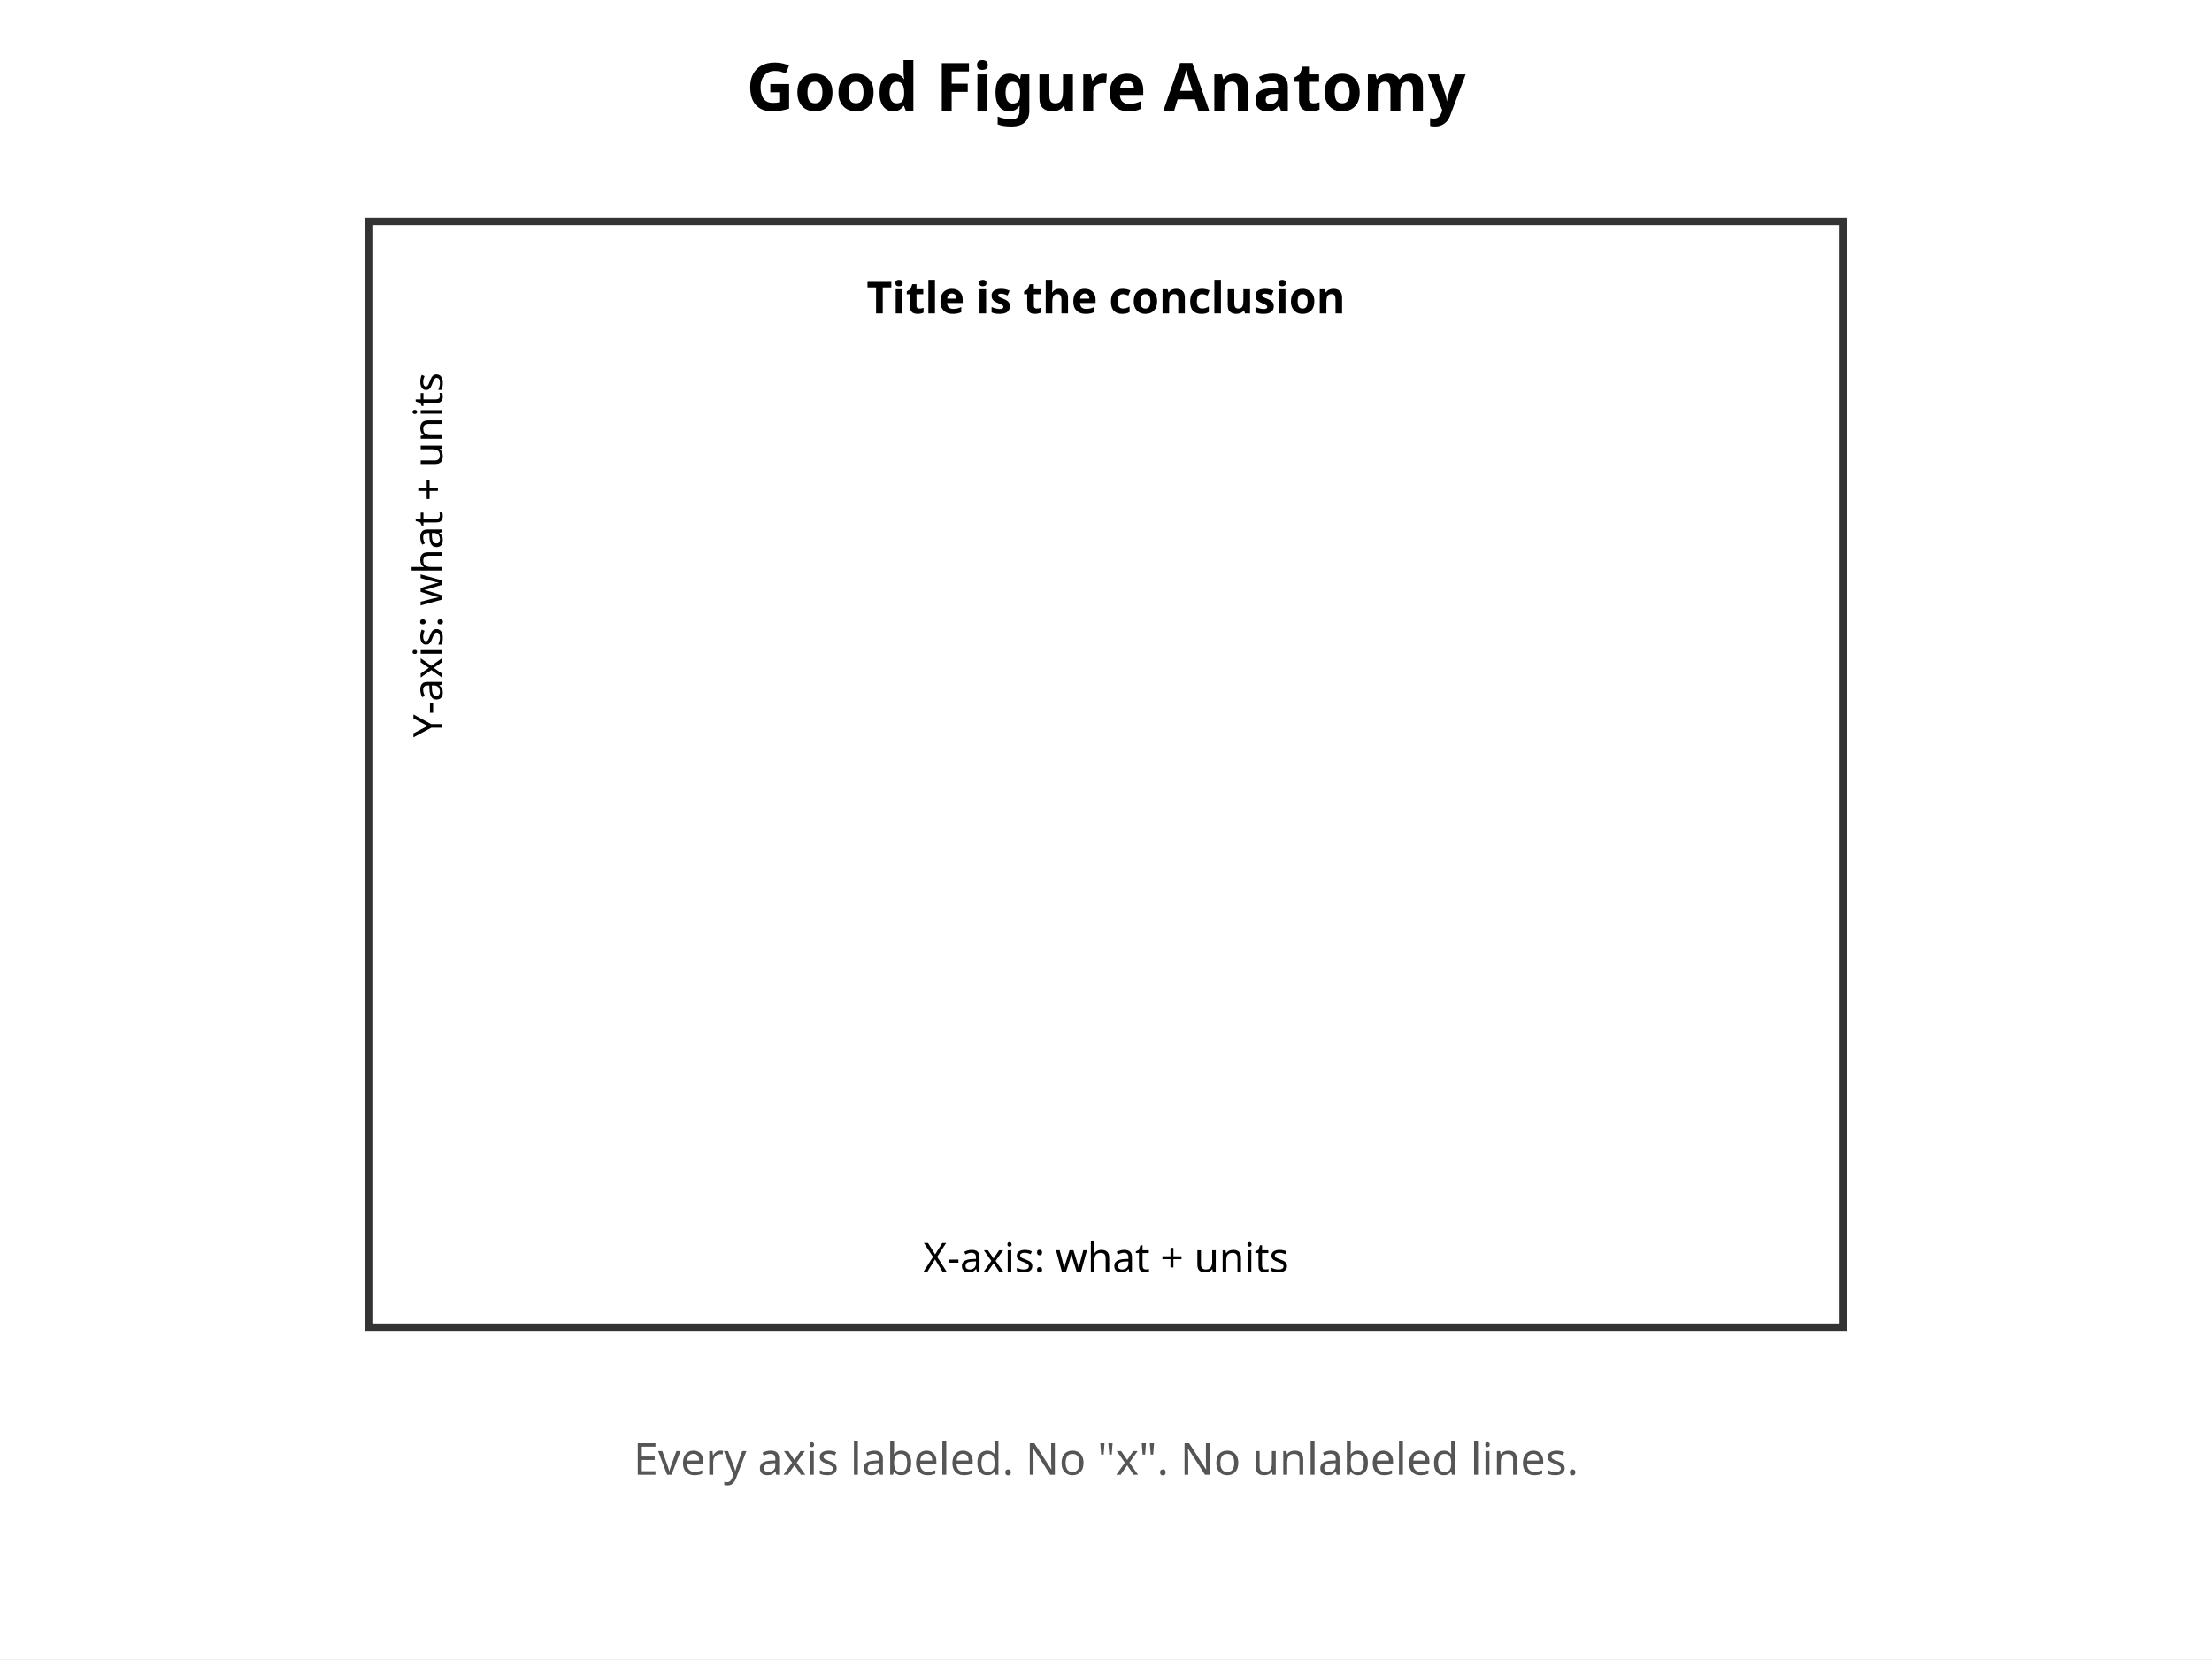
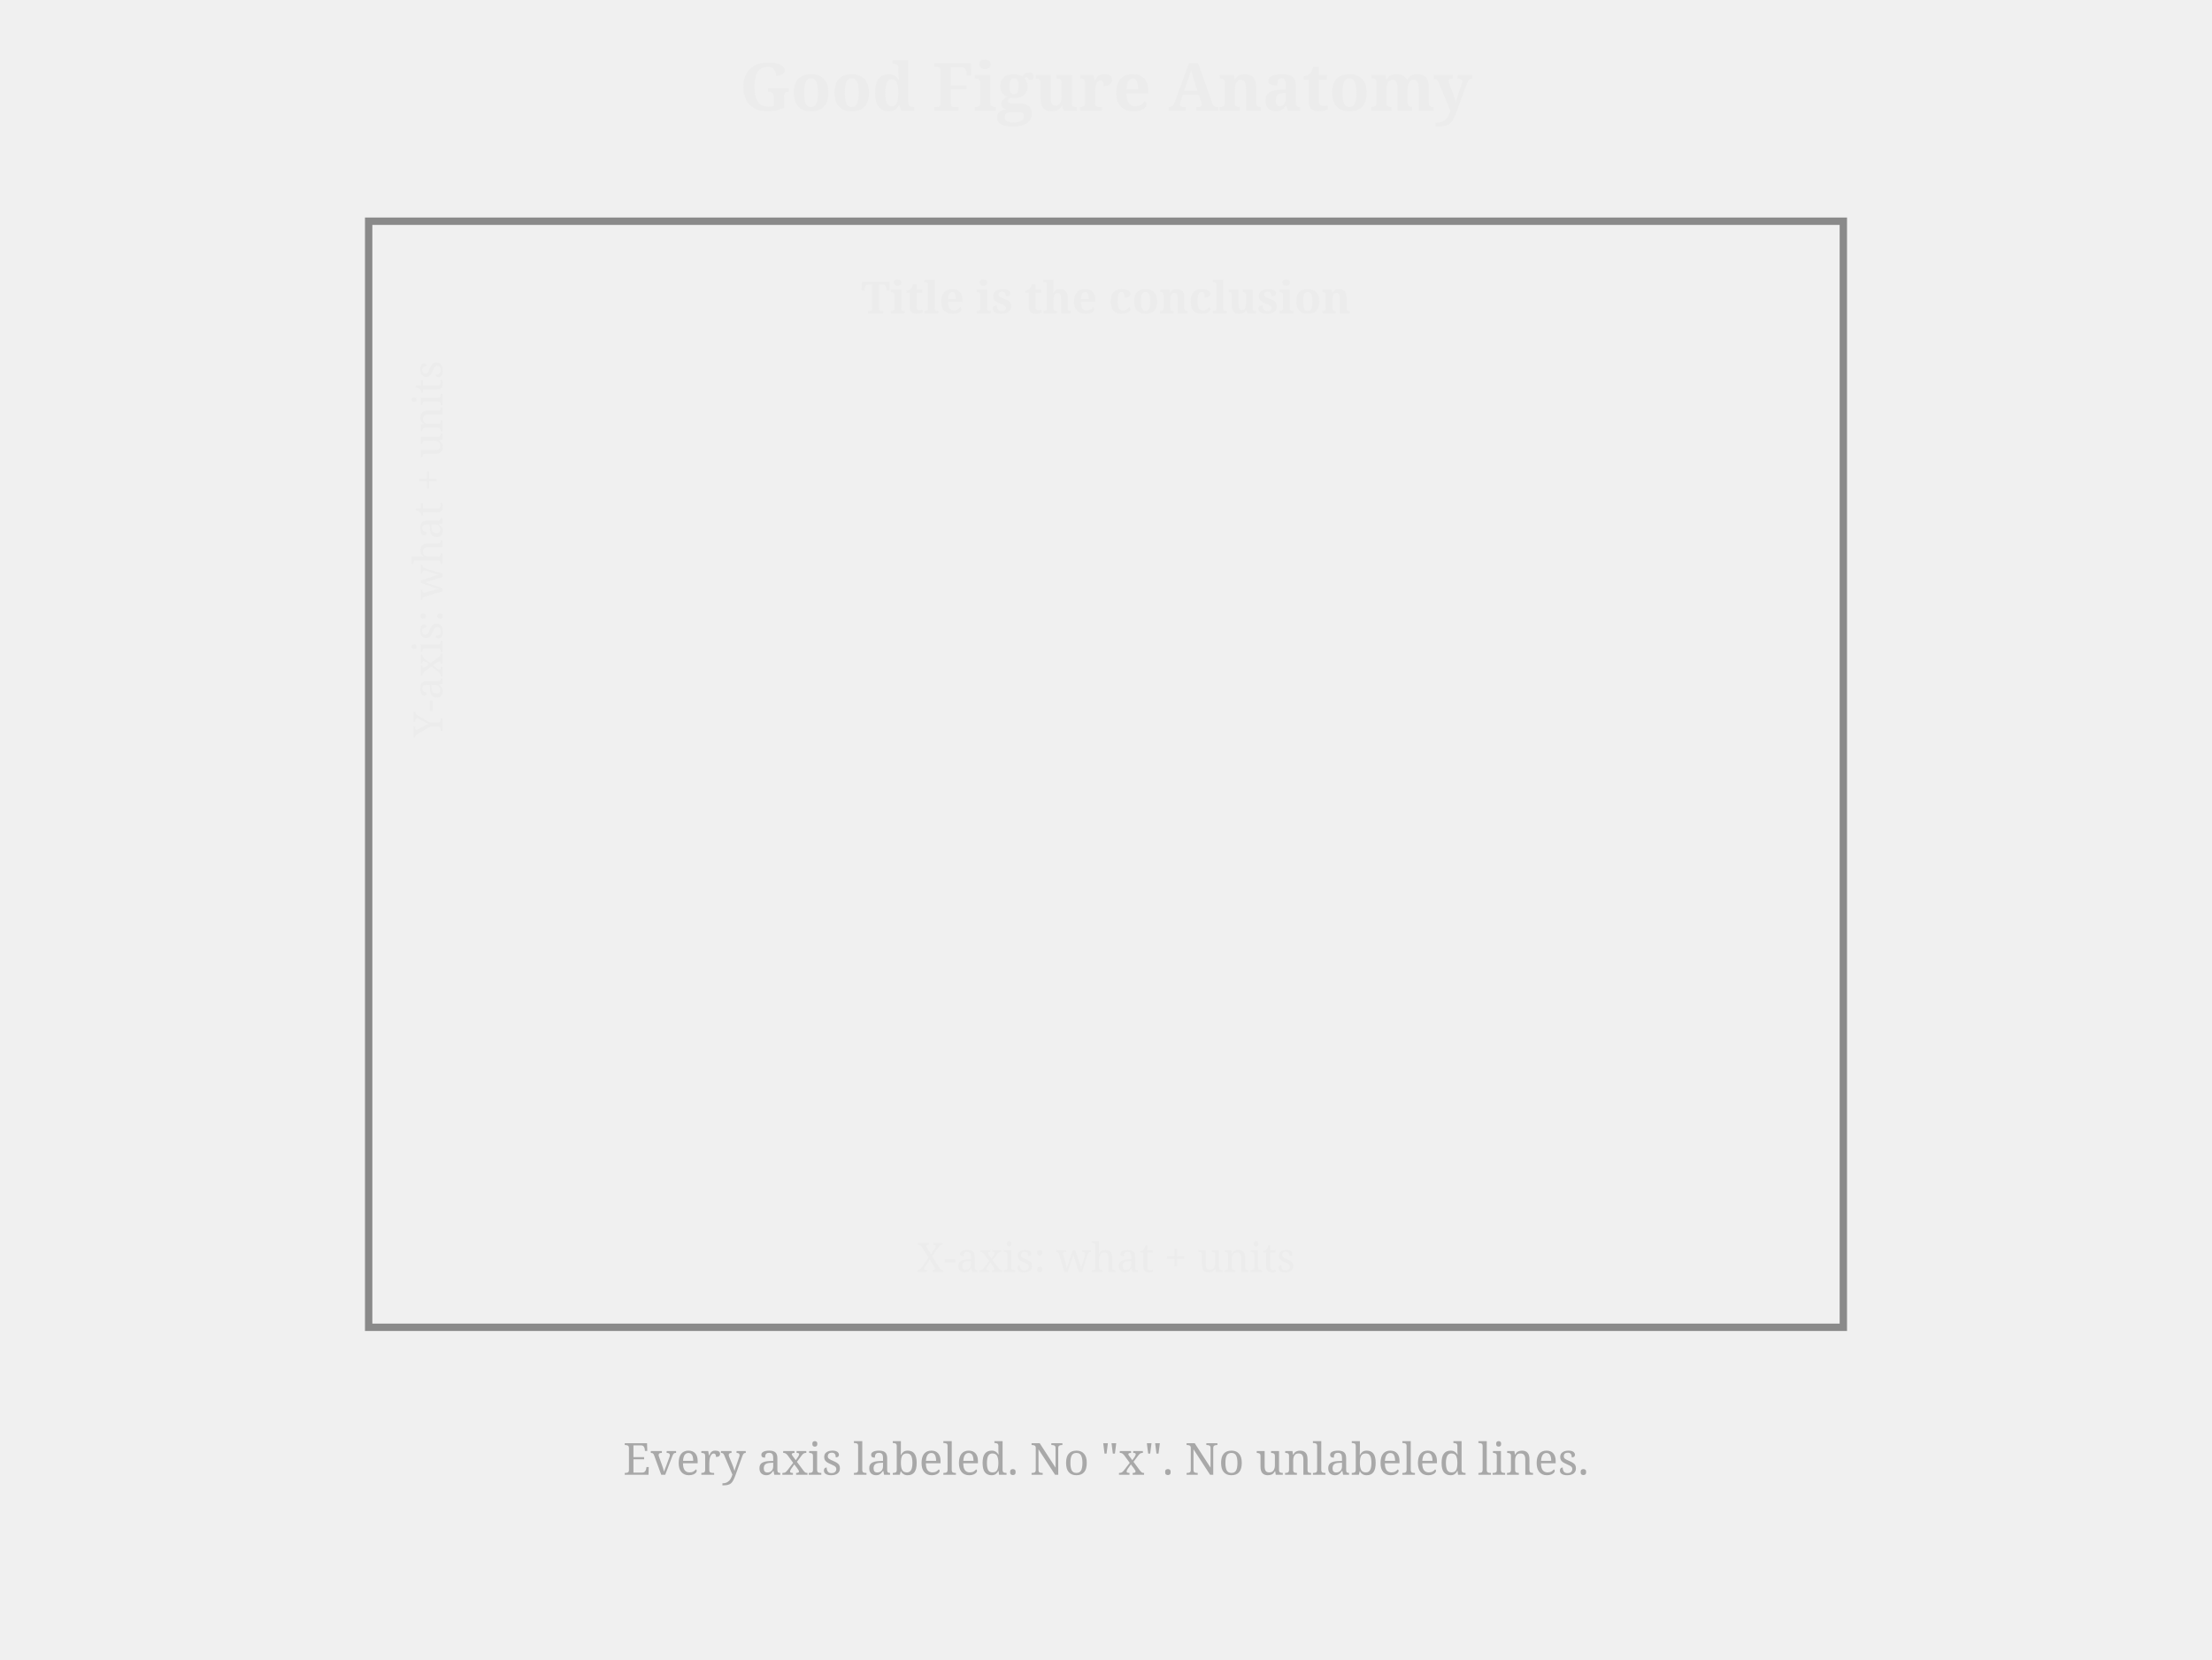
- <svg xmlns="http://www.w3.org/2000/svg" width="600" height="450" viewBox="0 0 600 450" font-family="sans-serif">
-   <rect width="600" height="450" fill="#ffffff" />
+ <svg xmlns="http://www.w3.org/2000/svg" width="600" height="450" viewBox="0 0 600 450" font-family="'Charis SIL',Georgia,serif">
  <defs>
    <marker id="arrowhead" markerWidth="10" markerHeight="7" refX="9" refY="3.5" orient="auto">
-       <polygon points="0 0, 10 3.5, 0 7" fill="#333" />
+       <polygon points="0 0, 10 3.5, 0 7" fill="#8a8a8a" />
    </marker>
  </defs>
-   <text x="300" y="30" text-anchor="middle" font-size="18" font-weight="bold">Good Figure Anatomy</text>
-   <rect x="100" y="60" width="400" height="300" fill="none" stroke="#333" stroke-width="2" />
-   <text x="300" y="85" text-anchor="middle" font-size="12" font-weight="bold">Title is the conclusion</text>
-   <text x="120" y="200" font-size="11" transform="rotate(-90 120 200)">Y-axis: what + units</text>
-   <text x="300" y="345" text-anchor="middle" font-size="11">X-axis: what + units</text>
-   <text x="300" y="400" text-anchor="middle" font-size="12" fill="#555">Every axis labeled. No "x". No unlabeled lines.</text>
+   <text x="300" y="30" text-anchor="middle" font-size="18" font-weight="bold" style="fill:#ececec">Good Figure Anatomy</text>
+   <rect x="100" y="60" width="400" height="300" fill="none" stroke="#8a8a8a" stroke-width="2" />
+   <text x="300" y="85" text-anchor="middle" font-size="12" font-weight="bold" style="fill:#ececec">Title is the conclusion</text>
+   <text x="120" y="200" font-size="11" transform="rotate(-90 120 200)" style="fill:#ececec">Y-axis: what + units</text>
+   <text x="300" y="345" text-anchor="middle" font-size="11" style="fill:#ececec">X-axis: what + units</text>
+   <text x="300" y="400" text-anchor="middle" font-size="12" fill="#a8a8a8">Every axis labeled. No "x". No unlabeled lines.</text>
</svg>
